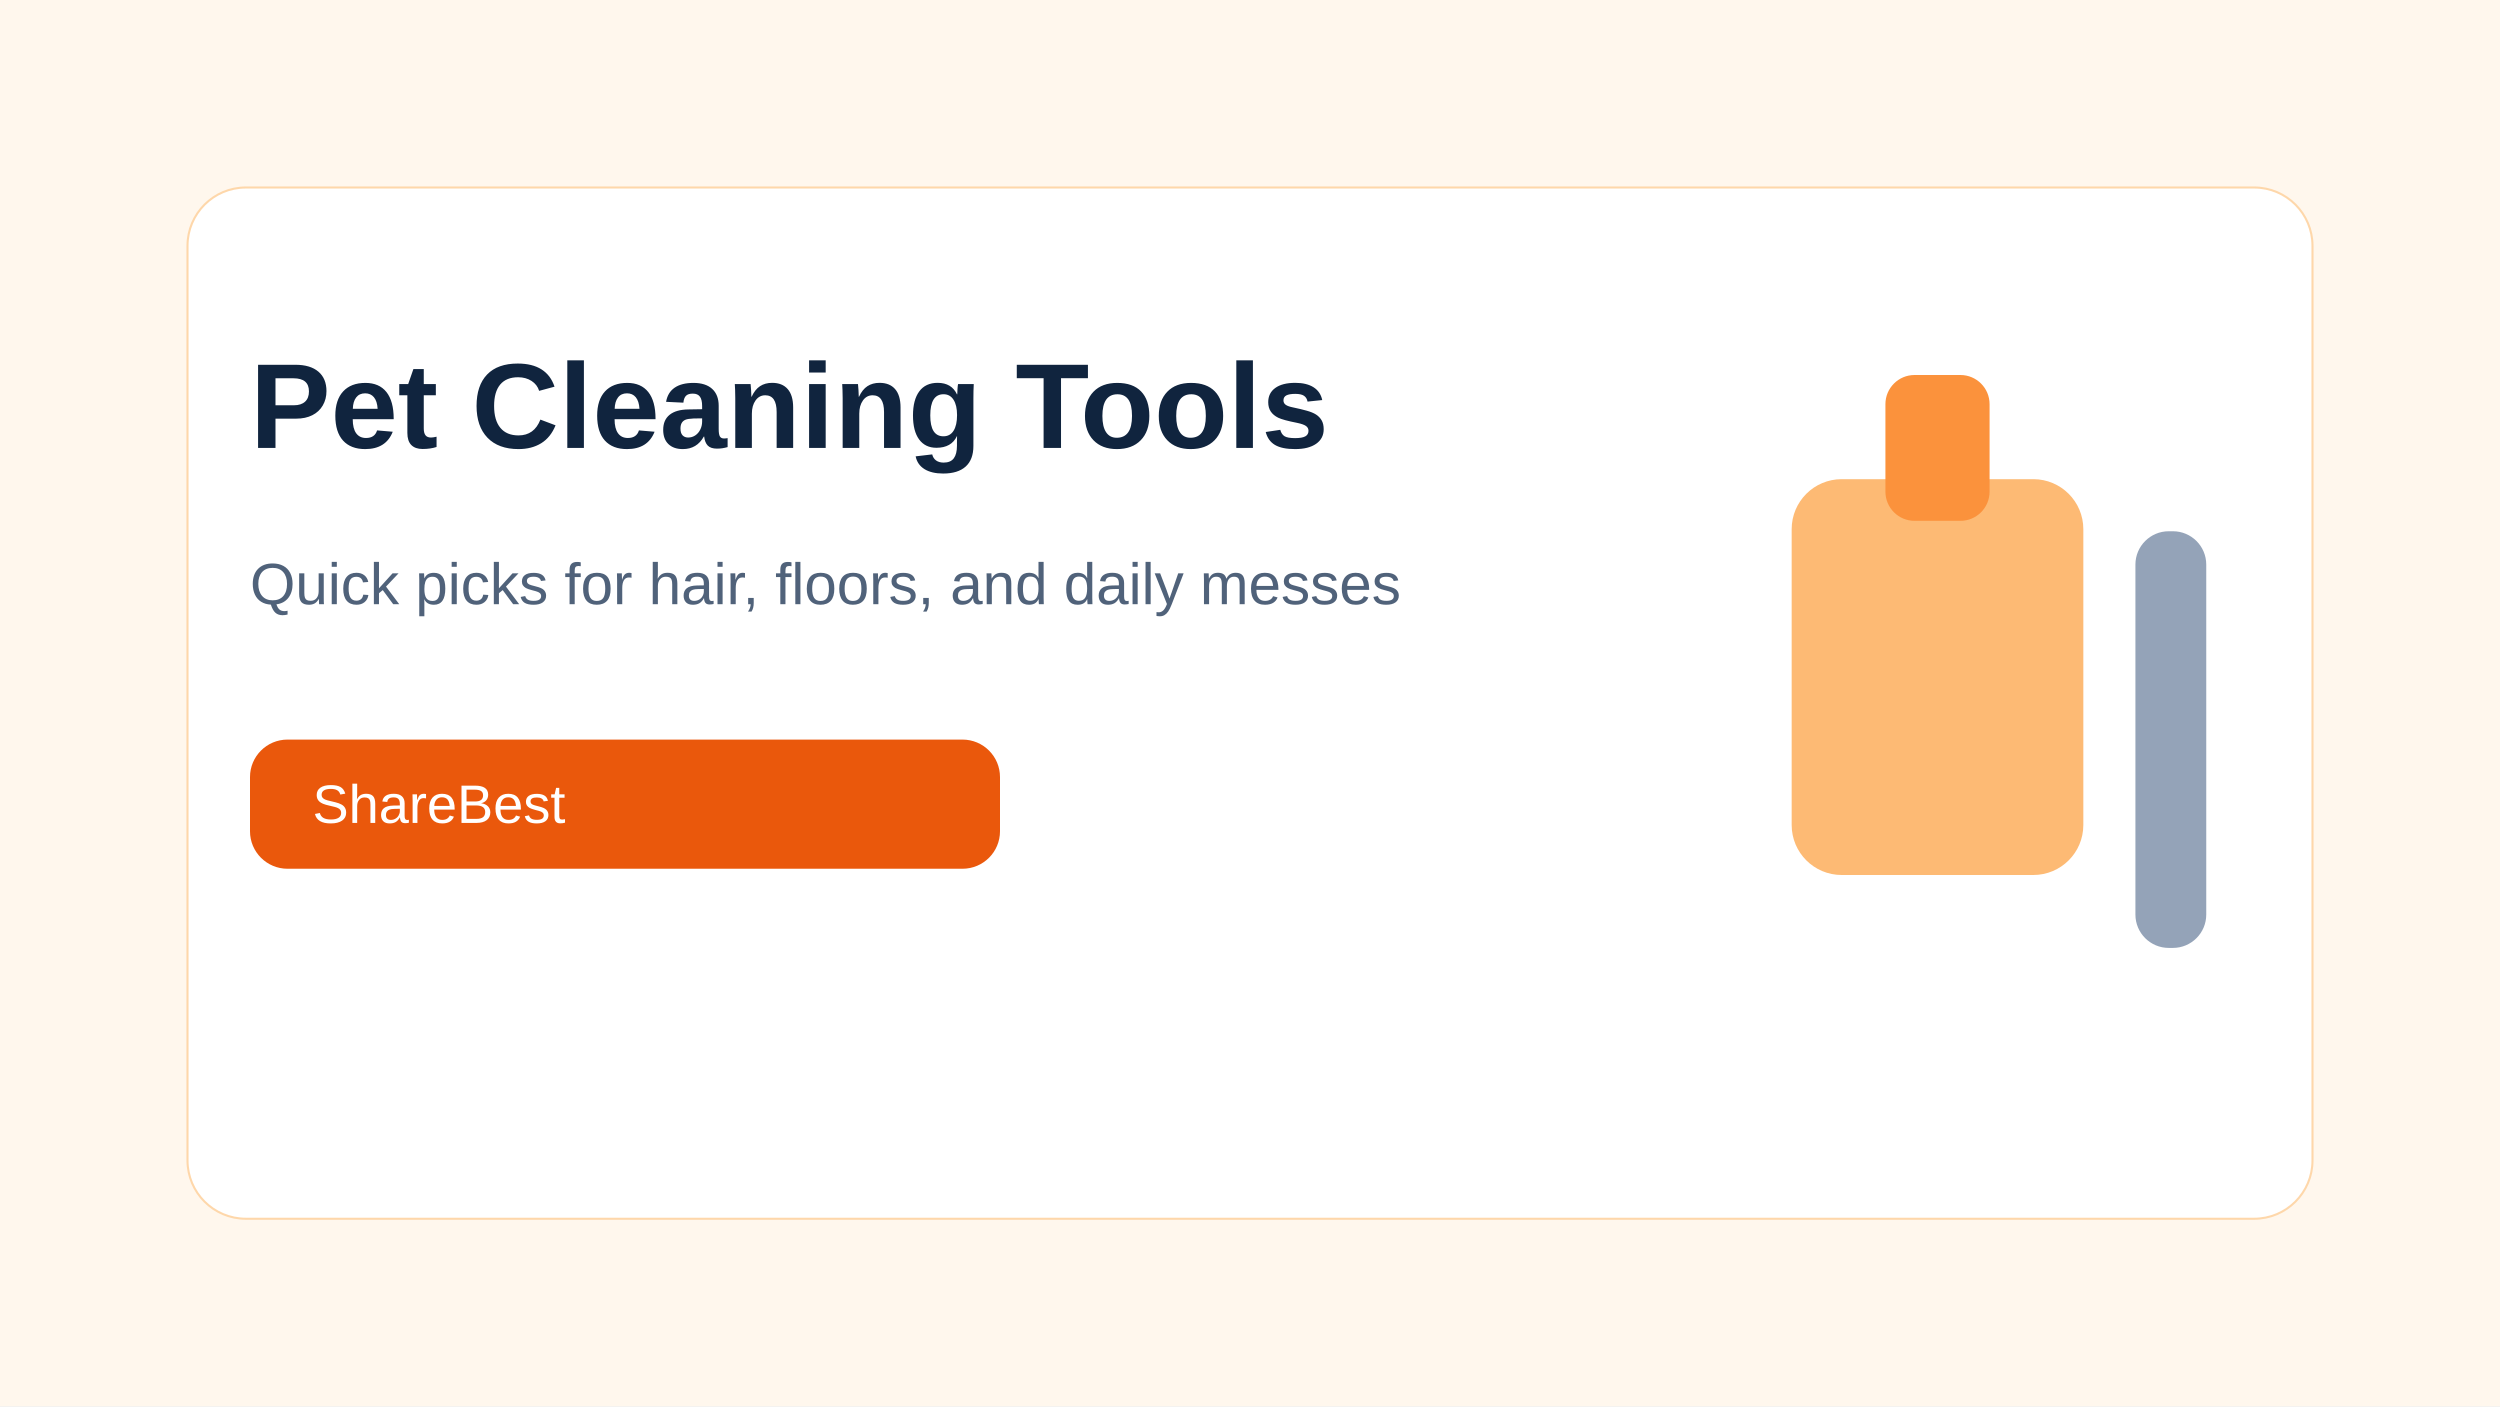
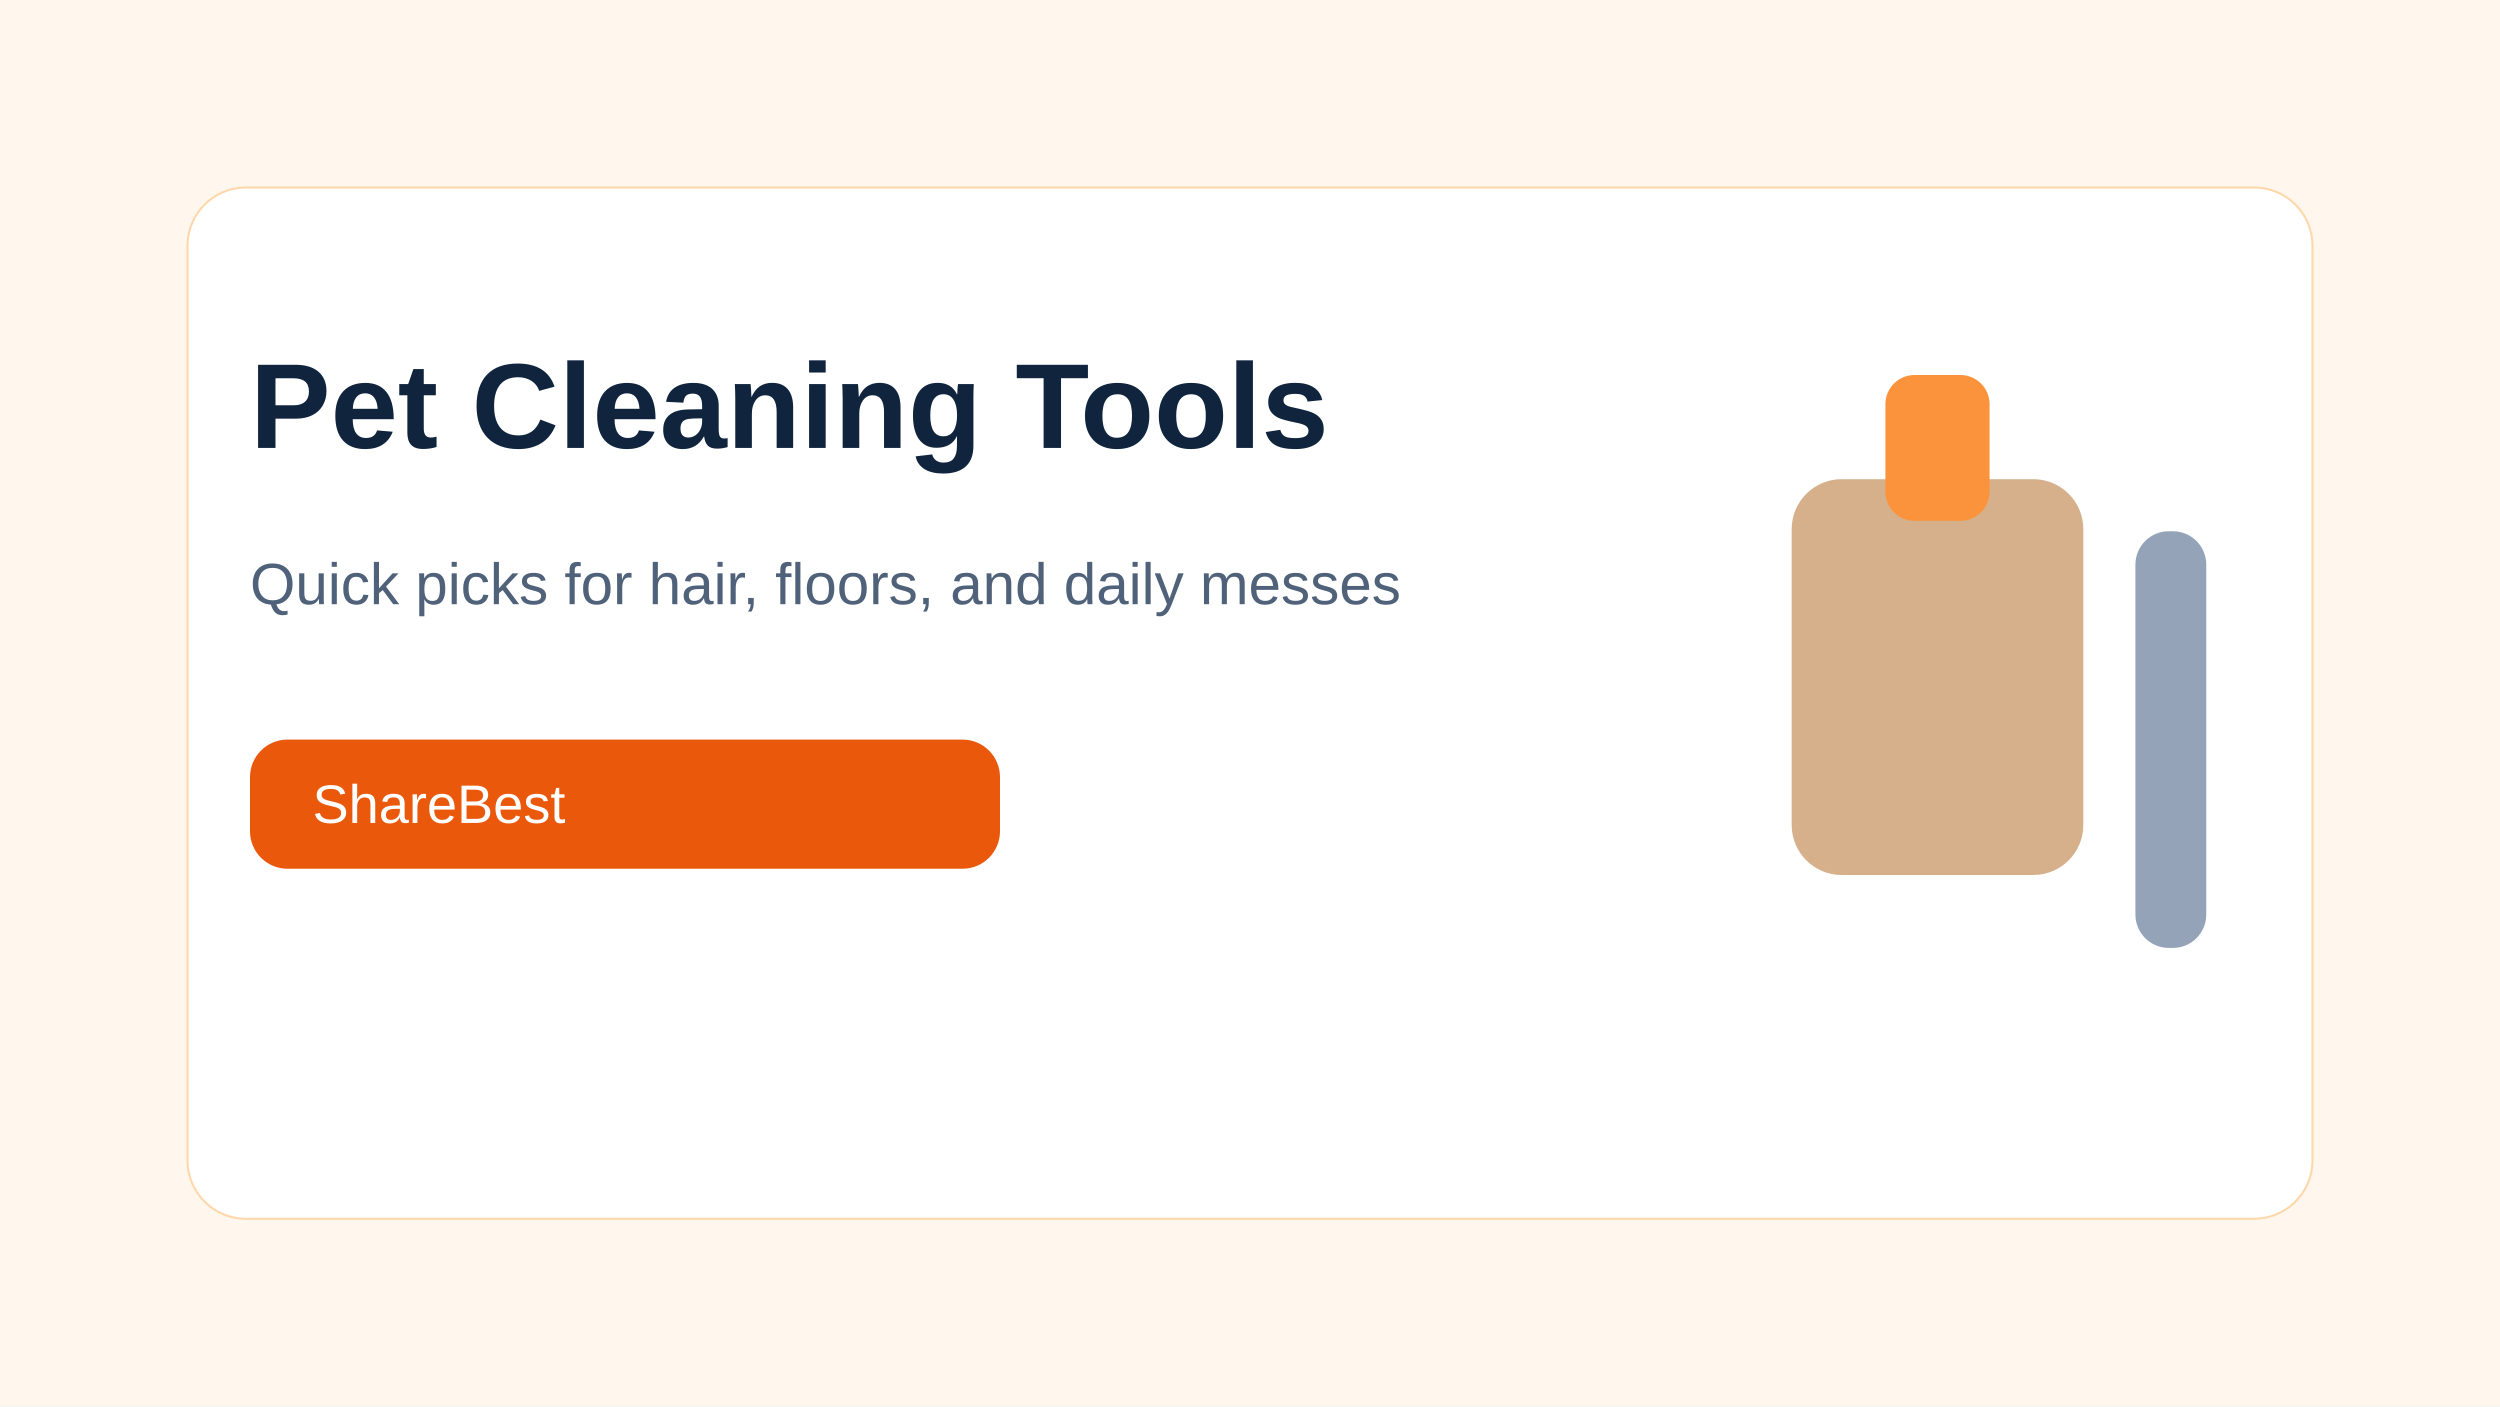
<svg xmlns="http://www.w3.org/2000/svg" viewBox="0 0 1200 675">
  <rect width="1200" height="675" fill="#fff7ed" />
  <rect x="90" y="90" width="1020" height="495" rx="28" fill="#ffffff" stroke="#fed7aa" />
  <text x="120" y="215" font-size="58" font-family="Arial, sans-serif" font-weight="700" fill="#10243e">Pet Cleaning Tools</text>
  <text x="120" y="290" font-size="28" font-family="Arial, sans-serif" fill="#50627a">Quick picks for hair, floors, and daily messes</text>
  <rect x="120" y="355" width="360" height="62" rx="18" fill="#ea580c" />
  <text x="150" y="395" font-size="26" font-family="Arial, sans-serif" fill="#ffffff">ShareBest</text>
-   <rect x="860" y="230" width="140" height="190" rx="24" fill="#fdba74" />
+   <rect x="860" y="230" width="140" height="190" rx="24" fill="#d6b08b" />
  <rect x="905" y="180" width="50" height="70" rx="14" fill="#fb923c" />
  <rect x="1025" y="255" width="34" height="200" rx="16" fill="#94a3b8" />
</svg>
